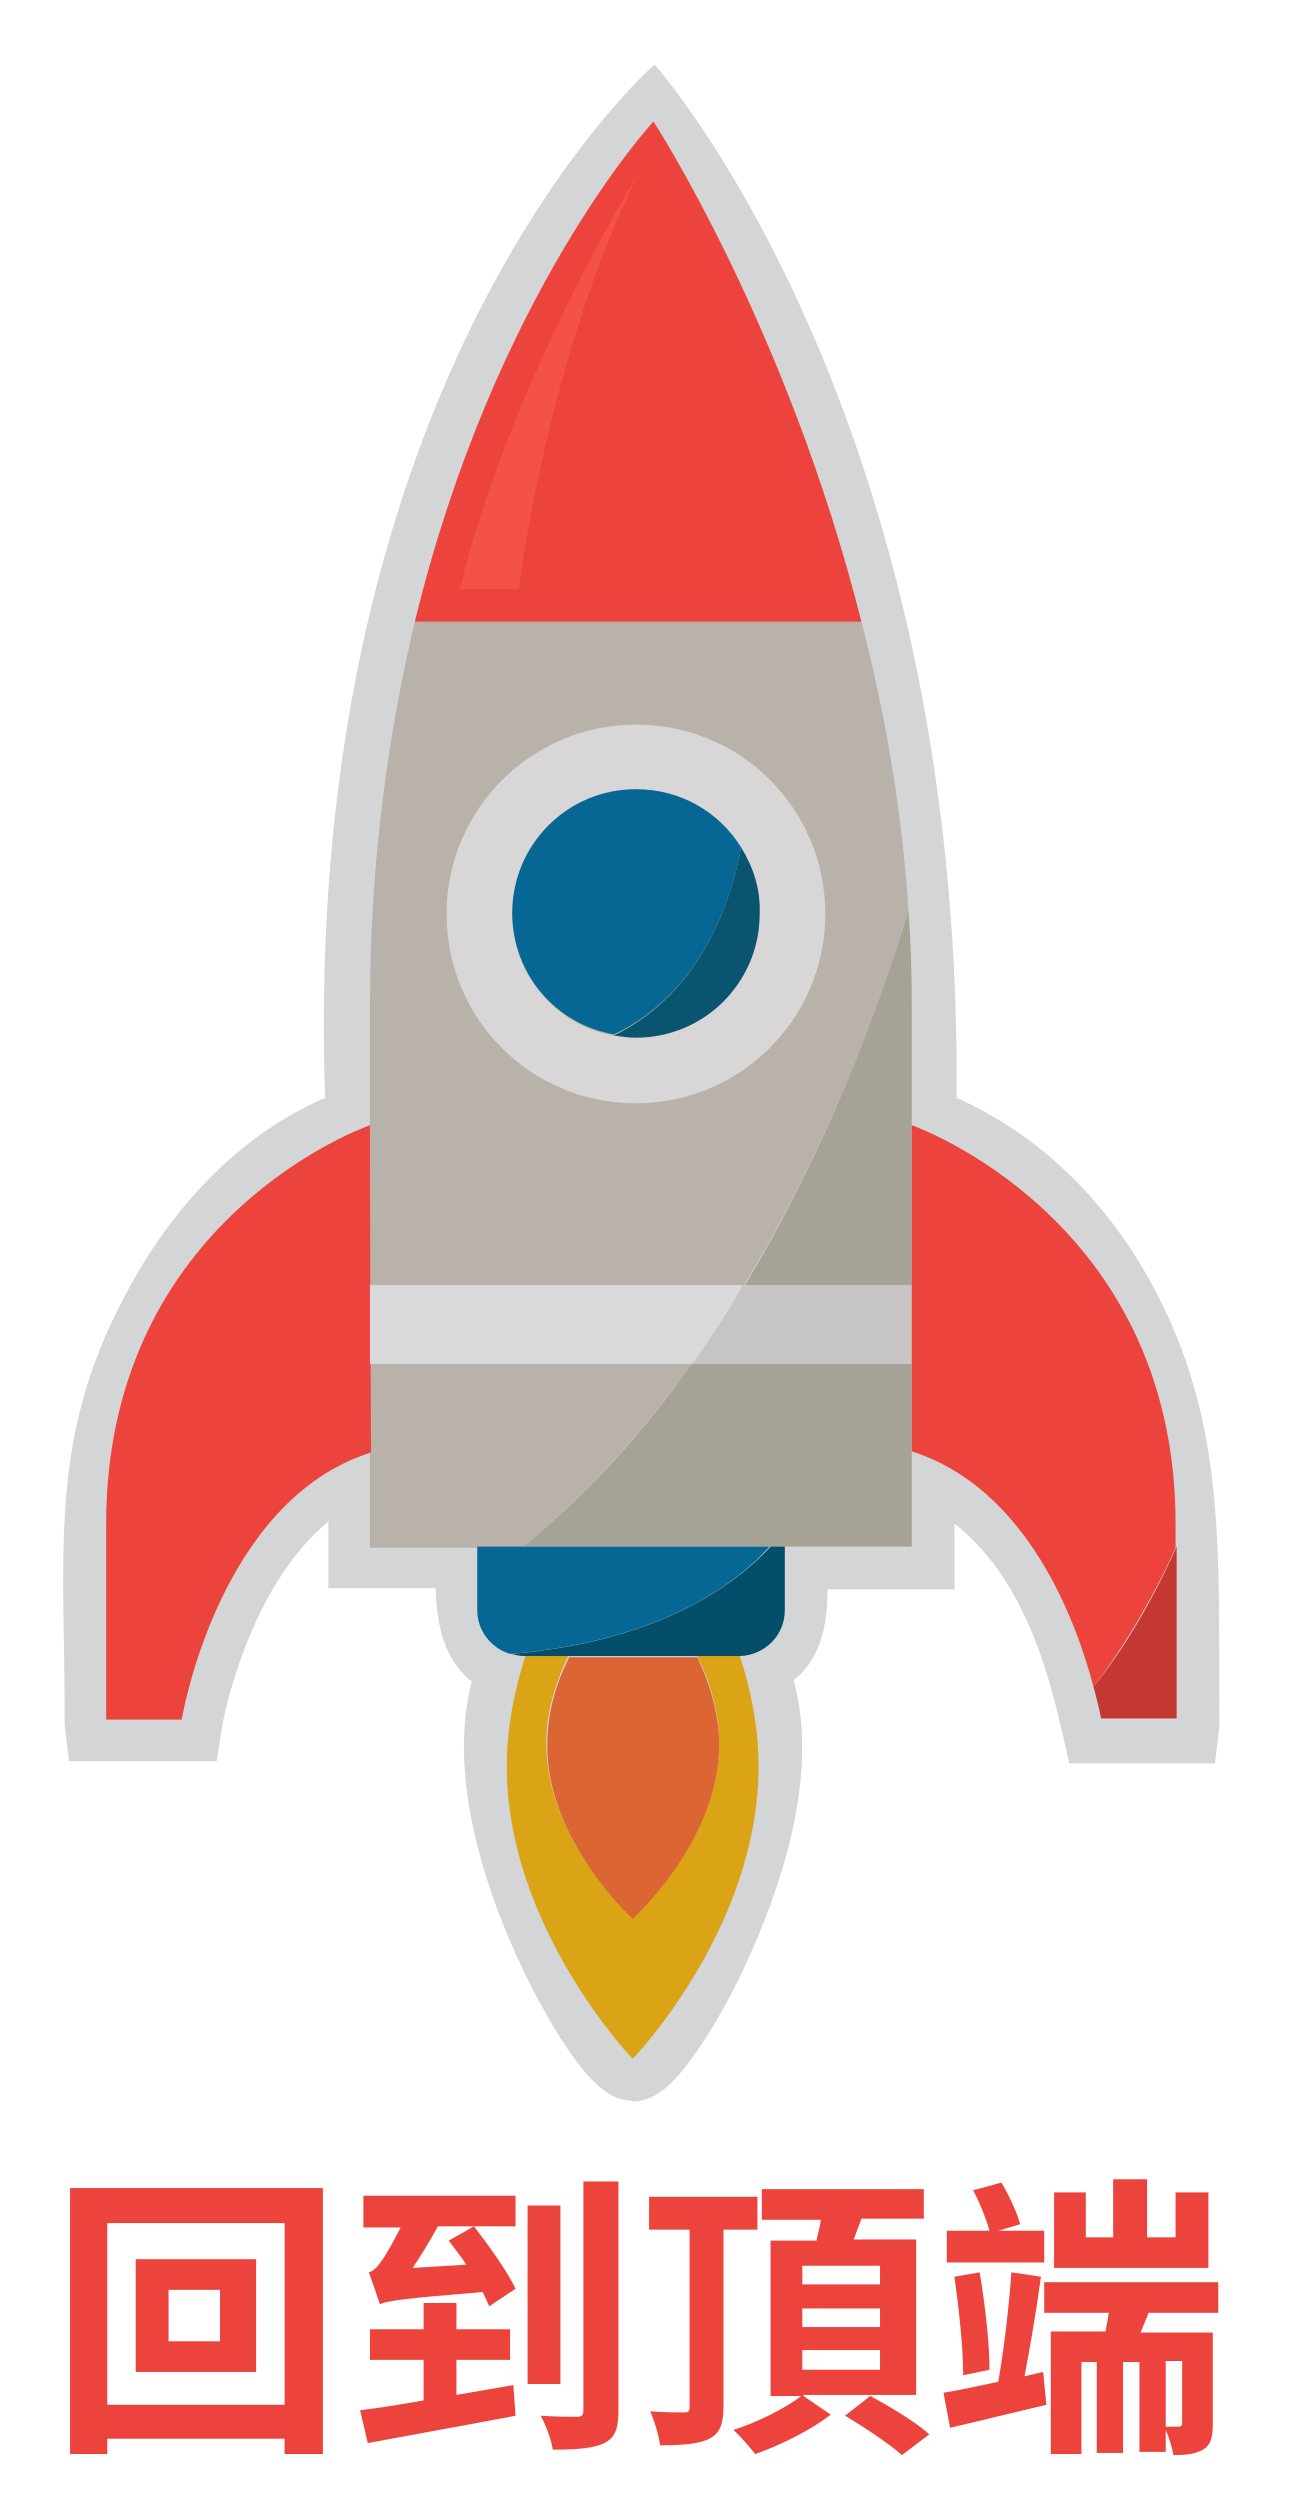
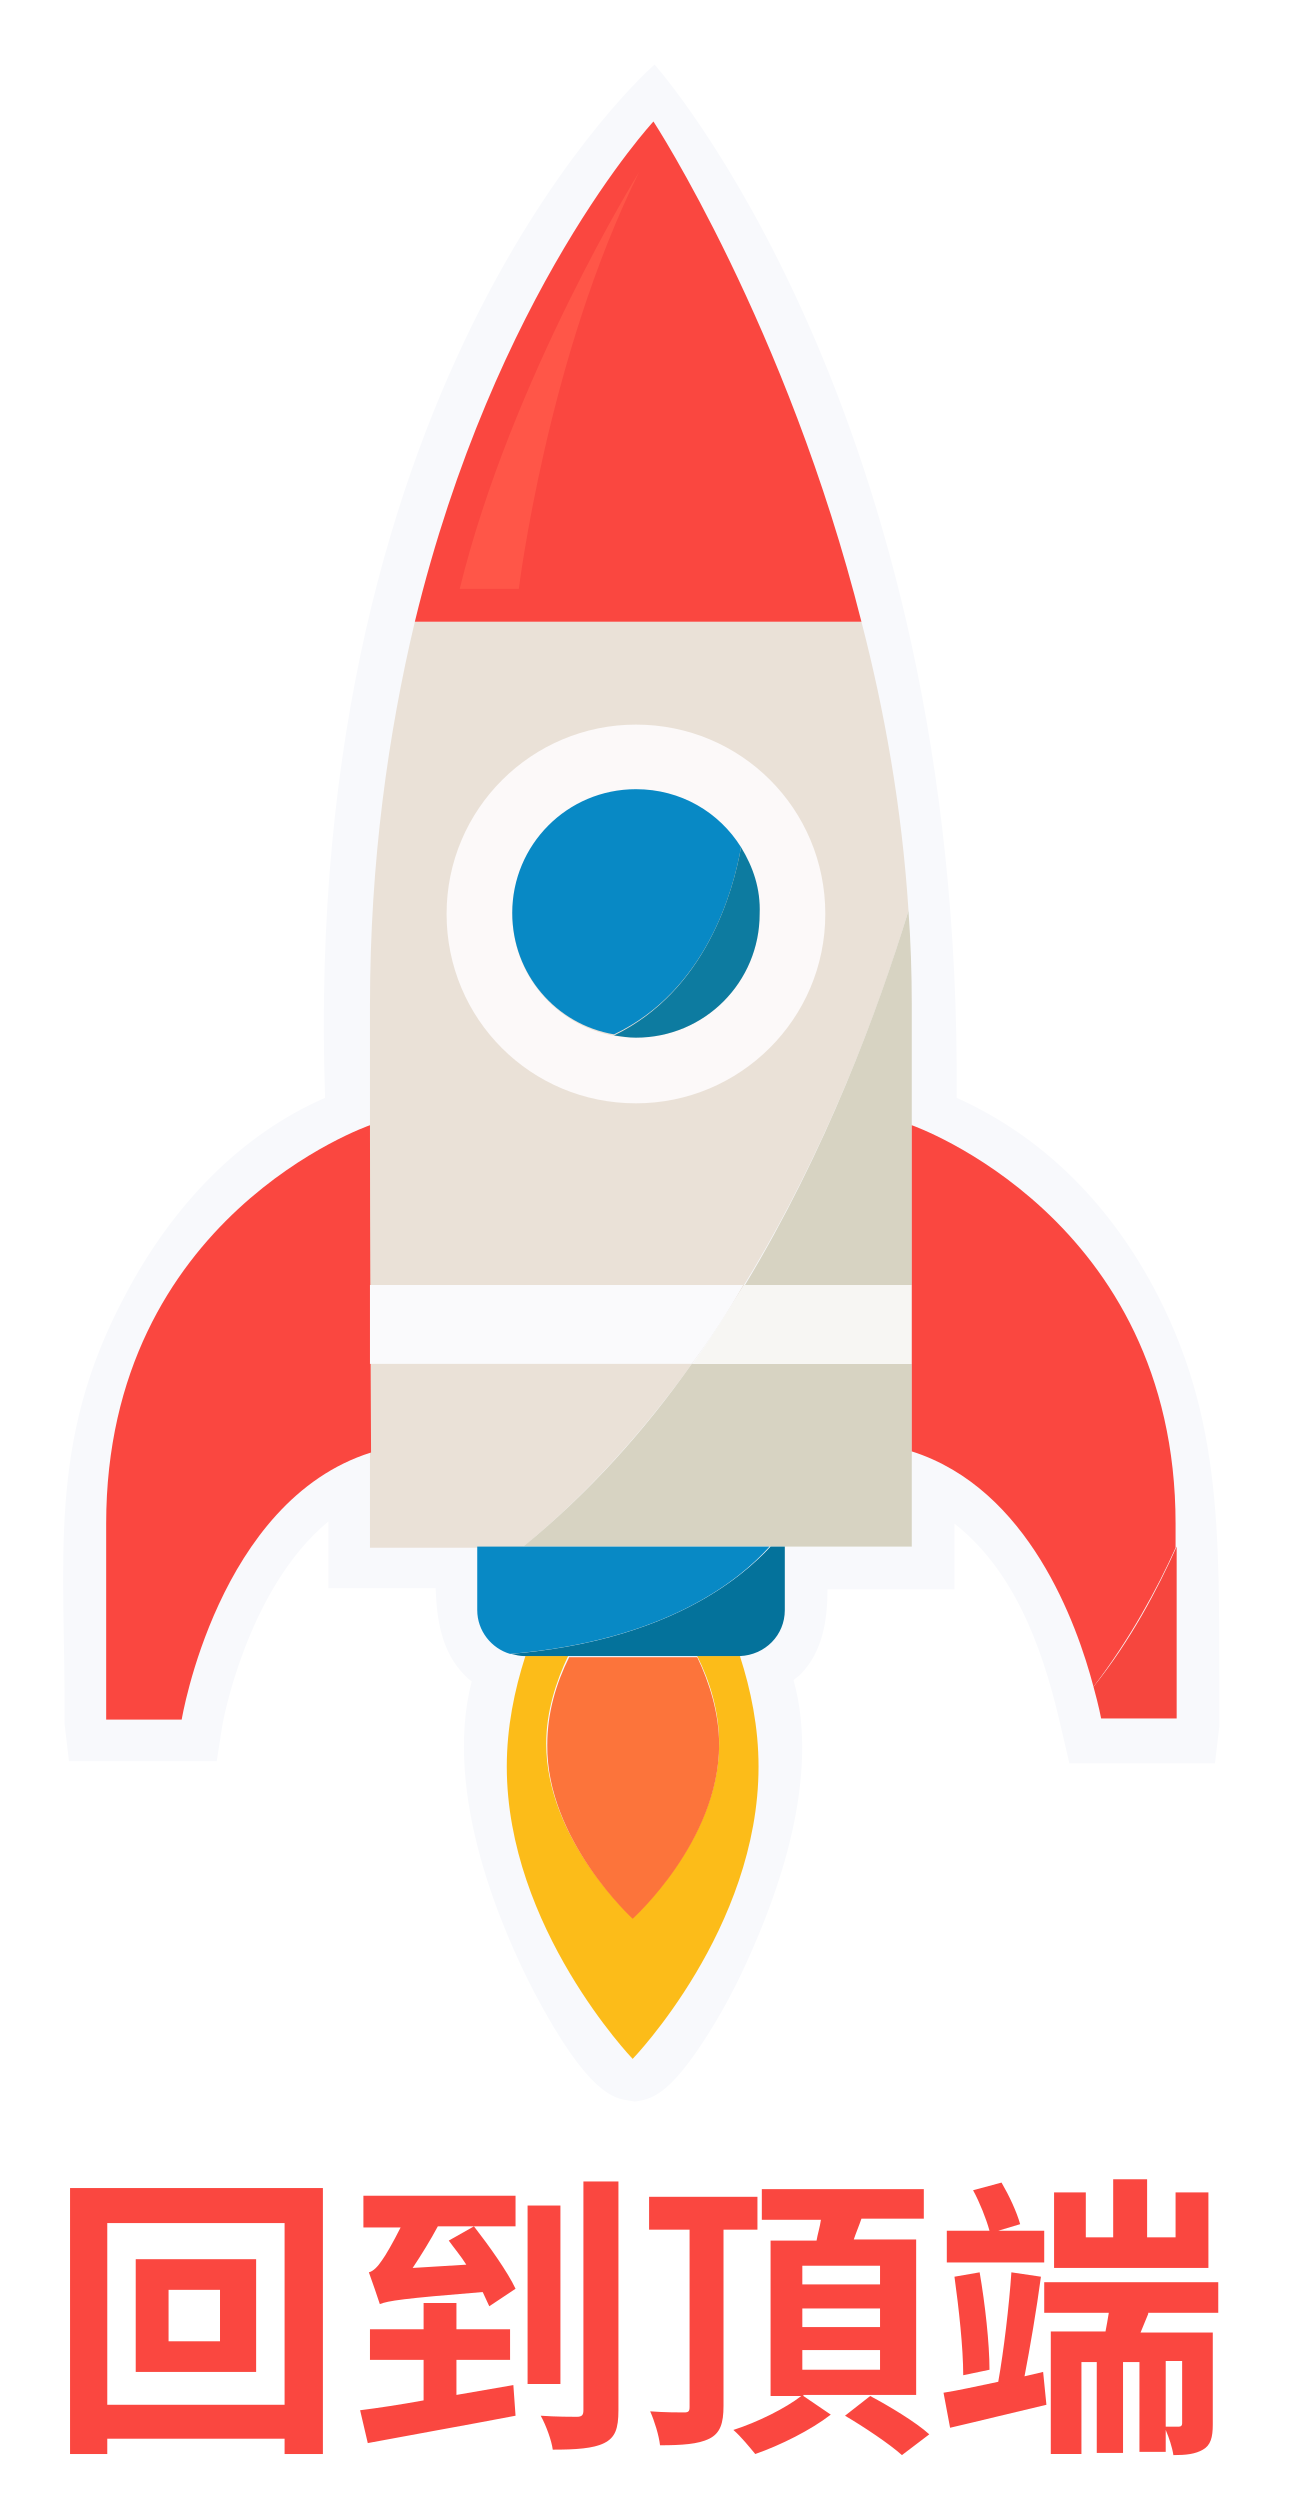
<svg xmlns="http://www.w3.org/2000/svg" version="1.1" id="圖層_1" x="0px" y="0px" viewBox="0 0 117.7 228.4" style="enable-background:new 0 0 117.7 228.4;" xml:space="preserve">
  <style type="text/css">
	.st0{fill:#93A5D8;fill-opacity:0.7;}
- 	.st1{fill:url(#SVGID_1_);}
- 	.st2{fill:url(#SVGID_00000160906708942734622060000005304156145650829976_);}
- 	.st3{fill:url(#SVGID_00000013902939410681012220000000206795714167600820_);}
- 	.st4{fill:url(#SVGID_00000164496186542303851440000018411271794510528915_);}
- 	.st5{fill:url(#SVGID_00000054247039911627907140000010371685214617779328_);}
- 	.st6{fill:url(#SVGID_00000158747158635099571020000008064627080611653053_);}
- 	.st7{fill:#1C1F2A;}
- 	.st8{fill:none;stroke:url(#SVGID_00000178925087627254002190000017083008906499355305_);stroke-width:20;stroke-miterlimit:10;}
- 	.st9{fill:url(#SVGID_00000183967967976169557620000011539651318061187494_);}
- 	.st10{fill:url(#SVGID_00000097497545960832899040000011630913099632009365_);}
- 	.st11{clip-path:url(#SVGID_00000163030380351856029090000011544082057158247863_);fill:#F2F2F2;}
- 	.st12{clip-path:url(#SVGID_00000163030380351856029090000011544082057158247863_);}
- 	.st13{fill:none;stroke:url(#SVGID_00000173852357610842673710000004875145474354198707_);stroke-width:20;stroke-miterlimit:10;}
- 	.st14{fill:url(#SVGID_00000090281248548596679270000013429087433538483596_);}
- 	.st15{fill:url(#SVGID_00000116208589069714067010000002213682820858924418_);}
- 	.st16{clip-path:url(#SVGID_00000094591274032938588230000013834091131332910229_);fill:#F2F2F2;}
- 	.st17{clip-path:url(#SVGID_00000094591274032938588230000013834091131332910229_);}
- 	.st18{fill:none;stroke:url(#SVGID_00000110456706259081162270000008448525490893435810_);stroke-width:20;stroke-miterlimit:10;}
- 	.st19{fill:url(#SVGID_00000036974413403302937130000002849006544366949055_);}
- 	.st20{fill:url(#SVGID_00000076562883622092151960000016147828331020170654_);}
- 	.st21{clip-path:url(#SVGID_00000047020459225107496400000017449131027506033550_);fill:#F2F2F2;}
- 	.st22{clip-path:url(#SVGID_00000047020459225107496400000017449131027506033550_);}
- 	.st23{fill:none;stroke:url(#SVGID_00000013908560319305434040000001666951968163547521_);stroke-width:20;stroke-miterlimit:10;}
- 	.st24{fill:url(#SVGID_00000094619680055264683010000012940891546159476869_);}
- 	.st25{fill:url(#SVGID_00000001639525956614601360000007911255905738248879_);}
- 	.st26{clip-path:url(#SVGID_00000006690852177736723990000014676392113397856435_);fill:#F2F2F2;}
- 	.st27{clip-path:url(#SVGID_00000006690852177736723990000014676392113397856435_);}
- 	.st28{fill:none;stroke:url(#SVGID_00000116941905488377668760000016584113138045450932_);stroke-width:20;stroke-miterlimit:10;}
- 	.st29{fill:url(#SVGID_00000033358733059976264750000011188114442735657355_);}
- 	.st30{fill:url(#SVGID_00000128460138599344436300000000396449340839251328_);}
- 	.st31{fill:none;stroke:url(#SVGID_00000002373423699210453540000017073627695686535601_);stroke-width:20;stroke-miterlimit:10;}
- 	.st32{fill:url(#SVGID_00000162312869098427499760000017814284108747827849_);}
- 	.st33{fill:url(#SVGID_00000111891270340361452650000016201001955338468485_);}
- 	.st34{fill:none;stroke:url(#SVGID_00000133494603823086956700000009377634876429511328_);stroke-width:20;stroke-miterlimit:10;}
- 	.st35{fill:url(#SVGID_00000064333049369131015400000007989949012883853234_);}
- 	.st36{fill:url(#SVGID_00000109751723576989057190000006574743349704730027_);}
- 	.st37{fill:none;stroke:url(#SVGID_00000052801716876715296480000008691108888561335951_);stroke-width:20;stroke-miterlimit:10;}
- 	.st38{fill:url(#SVGID_00000165933374277533761660000011108695360714003079_);}
- 	.st39{fill:url(#SVGID_00000152225419243532607900000004041351591116071049_);}
- 	.st40{fill:url(#SVGID_00000057123058246091530650000018262631160036634290_);}
- 	.st41{fill:url(#SVGID_00000126308136872724092070000011949321437657928842_);}
- 	.st42{fill:url(#SVGID_00000081647836283558663550000004117005591235169674_);}
- 	.st43{fill:url(#SVGID_00000016774301305417048470000008511672333463783828_);}
- 	.st44{fill:url(#SVGID_00000139260432250370167840000000647585668534342810_);}
- 	.st45{fill:url(#SVGID_00000137814521167981985570000009824258119179973526_);}
- 	.st46{fill:url(#SVGID_00000065764483694507155940000005601263904322353043_);}
- 	.st47{fill:url(#SVGID_00000122699103121283784090000015640065291904074389_);}
- 	.st48{fill:url(#SVGID_00000042000896622607187160000010480776880742325648_);}
- 	.st49{fill:url(#SVGID_00000158727771091079676020000013236483490716138414_);}
- 	.st50{fill:url(#SVGID_00000129893047919382764830000004538982068322777989_);}
- 	.st51{fill:url(#SVGID_00000068673049276495117380000017936760816979625366_);}
- 	.st52{fill:url(#SVGID_00000136395125285941281120000009253672686041595793_);}
- 	.st53{fill:url(#SVGID_00000125576996670618423300000005931650245843622042_);}
- 	.st54{fill:url(#SVGID_00000047044052548356189460000006386307057035330748_);}
- 	.st55{fill:#D4D5D7;}
- 	.st56{fill:#B9B2AA;}
- 	.st57{fill:#EC433C;}
- 	.st58{fill:#D8D6D6;}
- 	.st59{fill:#DBA316;}
- 	.st60{fill:#DB6533;}
- 	.st61{fill:#DADADC;}
- 	.st62{fill:#A6A396;}
- 	.st63{fill:#C6C5C3;}
- 	.st64{fill:#F45245;}
- 	.st65{fill:#C53832;}
- 	.st66{fill:#066794;}
- 	.st67{fill:#034E6A;}
- 	.st68{fill:#09556F;}
+ 	.st1{fill:#667CAD;fill-opacity:0.7;}
+ 	.st2{fill:url(#SVGID_1_);}
+ 	.st3{fill:url(#SVGID_00000083794020114681986270000007720898835300620177_);}
+ 	.st4{fill:url(#SVGID_00000103246394368173916260000007040712895214455729_);}
+ 	.st5{fill:url(#SVGID_00000023969446228534895670000012395593449305660823_);}
+ 	.st6{fill:url(#SVGID_00000142160410802278447790000000955711822991873422_);}
+ 	.st7{fill:url(#SVGID_00000031178282061598522380000008507130010558236828_);}
+ 	.st8{fill:#1C1F2A;}
+ 	.st9{fill:none;stroke:url(#SVGID_00000027605180532342822220000017478164079141706930_);stroke-width:20;stroke-miterlimit:10;}
+ 	.st10{fill:url(#SVGID_00000075849138272443920210000005607006239306946736_);}
+ 	.st11{fill:url(#SVGID_00000031185595258040698410000006831286804809498543_);}
+ 	.st12{clip-path:url(#SVGID_00000074422221783701081640000001657048903152142476_);fill:#F2F2F2;}
+ 	.st13{clip-path:url(#SVGID_00000074422221783701081640000001657048903152142476_);}
+ 	.st14{fill:none;stroke:url(#SVGID_00000131329687857757313980000014317269804379981740_);stroke-width:20;stroke-miterlimit:10;}
+ 	.st15{fill:url(#SVGID_00000119098159812397709070000011221131989382918545_);}
+ 	.st16{fill:url(#SVGID_00000043455043153878883320000008380060705189171841_);}
+ 	.st17{clip-path:url(#SVGID_00000078010230903095060920000014382547750478713476_);fill:#F2F2F2;}
+ 	.st18{clip-path:url(#SVGID_00000078010230903095060920000014382547750478713476_);}
+ 	.st19{fill:none;stroke:url(#SVGID_00000181810232889714418650000016122897087394376880_);stroke-width:20;stroke-miterlimit:10;}
+ 	.st20{fill:url(#SVGID_00000171712231374822402350000008962229766828475275_);}
+ 	.st21{fill:url(#SVGID_00000084497663836526743590000013901934862229370012_);}
+ 	.st22{clip-path:url(#SVGID_00000176037449233591669340000010361521140006418614_);fill:#F2F2F2;}
+ 	.st23{clip-path:url(#SVGID_00000176037449233591669340000010361521140006418614_);}
+ 	.st24{fill:none;stroke:url(#SVGID_00000179620535782296085590000005408481333821313187_);stroke-width:20;stroke-miterlimit:10;}
+ 	.st25{fill:url(#SVGID_00000136369665965607165050000006373395942499518120_);}
+ 	.st26{fill:url(#SVGID_00000066483619959050500280000003208694436159404990_);}
+ 	.st27{clip-path:url(#SVGID_00000147940028135874054340000007147098697569593759_);fill:#F2F2F2;}
+ 	.st28{clip-path:url(#SVGID_00000147940028135874054340000007147098697569593759_);}
+ 	.st29{fill:none;stroke:url(#SVGID_00000109007565898072223830000014280979471684476294_);stroke-width:20;stroke-miterlimit:10;}
+ 	.st30{fill:url(#SVGID_00000049200597786928396510000012483507946941053611_);}
+ 	.st31{fill:url(#SVGID_00000080202047575731780110000017358841859695314876_);}
+ 	.st32{fill:none;stroke:url(#SVGID_00000106852437980567016790000017672627853825812888_);stroke-width:20;stroke-miterlimit:10;}
+ 	.st33{fill:url(#SVGID_00000083080303794041534290000006457948587781300398_);}
+ 	.st34{fill:url(#SVGID_00000151516229646774195410000015959512717800164740_);}
+ 	.st35{fill:none;stroke:url(#SVGID_00000003796909134558064970000004697173508635459747_);stroke-width:20;stroke-miterlimit:10;}
+ 	.st36{fill:url(#SVGID_00000127026645589734790720000016526238918326245300_);}
+ 	.st37{fill:url(#SVGID_00000129175253287841422480000011493868732898371772_);}
+ 	.st38{fill:none;stroke:url(#SVGID_00000073706393983647879230000011879317797477491388_);stroke-width:20;stroke-miterlimit:10;}
+ 	.st39{fill:url(#SVGID_00000088103867051130083880000009335591620958718362_);}
+ 	.st40{fill:url(#SVGID_00000057140814166738400390000006181536016909190529_);}
+ 	.st41{fill:url(#SVGID_00000058562501884798200700000006295497378316105602_);}
+ 	.st42{fill:url(#SVGID_00000145038032026968583010000004276316651232561833_);}
+ 	.st43{fill:url(#SVGID_00000013886587835883192950000014720683646888269202_);}
+ 	.st44{fill:url(#SVGID_00000112610615398103947840000007253187857218647219_);}
+ 	.st45{fill:url(#SVGID_00000146496544290670853570000000352576823304056993_);}
+ 	.st46{fill:url(#SVGID_00000070090572773522615600000014952582582549603226_);}
+ 	.st47{fill:url(#SVGID_00000008118625702445315430000007292127430865435290_);}
+ 	.st48{fill:url(#SVGID_00000112617917733360409210000017732996577578233014_);}
+ 	.st49{fill:url(#SVGID_00000081633767125588229820000000635815957385023111_);}
+ 	.st50{fill:url(#SVGID_00000103224111106838898860000018156796165243051422_);}
+ 	.st51{fill:url(#SVGID_00000138575641490402679830000006625736342153054611_);}
+ 	.st52{fill:url(#SVGID_00000049941680127598116650000000289626975306905248_);}
+ 	.st53{fill:url(#SVGID_00000094579052951475140590000005475634103022484882_);}
+ 	.st54{fill:url(#SVGID_00000132799926106923827240000013673502628491899268_);}
+ 	.st55{fill:url(#SVGID_00000036957696395540604610000015989347999467432108_);}
+ 	.st56{fill:#F8F9FC;}
+ 	.st57{fill:#EAE1D7;}
+ 	.st58{fill:#FA4740;}
+ 	.st59{fill:#FCF9F9;}
+ 	.st60{fill:#FCBC19;}
+ 	.st61{fill:#FC743B;}
+ 	.st62{fill:#FAFAFC;}
+ 	.st63{fill:#D7D3C2;}
+ 	.st64{fill:#F7F6F3;}
+ 	.st65{fill:#FF5648;}
+ 	.st66{fill:#F6463E;}
+ 	.st67{fill:#0889C5;}
+ 	.st68{fill:#04729B;}
+ 	.st69{fill:#0D7BA0;}
+ 	.st70{fill:none;}
</style>
  <g>
-     <path class="st55" d="M105.8,118.4c-4.3-8.4-10.6-14.6-18.4-18.1C87.9,37.3,59.8,5.9,59.8,5.9s-32.4,28-30.1,94.4   c-7.6,3.3-13.9,9.7-18.3,18.1c-7.2,13.5-5.4,24.1-5.5,39.1l0.4,3.4l13.5,0l0.5-3.2c0-0.1,2.2-12.5,9.7-18.7v6.1h9.8   c0.1,2.8,0.5,5.8,2.7,8c0.2,0.2,0.4,0.4,0.6,0.5c-2.7,10.4,2.9,23,5.7,28.4c5,9.5,7.4,9.7,8.6,9.9l0.6,0.1l0.6-0.1   c1.4-0.3,2.8-1.2,5.2-4.7c1.5-2.2,3.1-5,4.4-7.9c2.8-6.1,6.8-16.8,4.3-25.8c0.2-0.2,0.4-0.3,0.6-0.5c2.1-2.1,2.5-5.1,2.5-7.8h11.6   v-6c6,4.7,8.4,12.7,9.8,18.9l0.7,3h13.3l0.4-3.4C111.3,142.2,112.1,130.7,105.8,118.4z" />
+     <path class="st56" d="M105.8,118.4c-4.3-8.4-10.6-14.6-18.4-18.1C87.9,37.3,59.8,5.9,59.8,5.9s-32.4,28-30.1,94.4   c-7.6,3.3-13.9,9.7-18.3,18.1c-7.2,13.5-5.4,24.1-5.5,39.1l0.4,3.4l13.5,0l0.5-3.2c0-0.1,2.2-12.5,9.7-18.7v6.1h9.8   c0.1,2.8,0.5,5.8,2.7,8c0.2,0.2,0.4,0.4,0.6,0.5c-2.7,10.4,2.9,23,5.7,28.4c5,9.5,7.4,9.7,8.6,9.9l0.6,0.1l0.6-0.1   c1.4-0.3,2.8-1.2,5.2-4.7c1.5-2.2,3.1-5,4.4-7.9c2.8-6.1,6.8-16.8,4.3-25.8c0.2-0.2,0.4-0.3,0.6-0.5c2.1-2.1,2.5-5.1,2.5-7.8h11.6   v-6c6,4.7,8.4,12.7,9.8,18.9l0.7,3h13.3l0.4-3.4C111.3,142.2,112.1,130.7,105.8,118.4z" />
    <g>
-       <path class="st56" d="M83,83.2c-0.6-9.4-2.2-18.3-4.3-26.4H37.9c-2.4,10.1-4.1,21.8-4.1,35.1c0,20.5,0,49.5,0,49.5h13.9    C67.8,124.9,78.3,98.7,83,83.2z" />
-       <path class="st57" d="M59.7,11.1c0,0-14.5,15.6-21.8,45.7h40.8C71.9,29.8,59.7,11.1,59.7,11.1z" />
-       <path class="st58" d="M58.1,66.2c-9.5,0-17.3,7.7-17.3,17.3s7.7,17.3,17.3,17.3c9.5,0,17.3-7.7,17.3-17.3S67.7,66.2,58.1,66.2z     M58.1,94.8c-6.3,0-11.3-5.1-11.3-11.3s5.1-11.3,11.3-11.3s11.3,5.1,11.3,11.3S64.4,94.8,58.1,94.8z" />
-       <path class="st59" d="M63.7,151.3c1.2,2.4,2,5.1,2,8c0,8.8-7.9,15.9-7.9,15.9s-7.9-7.1-7.9-15.9c0-2.9,0.9-5.7,2-8h-3.9    c-1,3.1-1.7,6.5-1.7,10.1c0,14.7,11.5,26.7,11.5,26.7s11.5-11.9,11.5-26.7c0-3.6-0.7-7-1.7-10.1c0,0-0.1,0-0.1,0H63.7z" />
-       <path class="st60" d="M57.8,175.3c0,0,7.9-7.1,7.9-15.9c0-2.9-0.9-5.7-2-8H52c-1.2,2.4-2,5.1-2,8    C49.9,168.1,57.8,175.3,57.8,175.3z" />
-       <path class="st57" d="M33.8,102.8c0,0-24.1,8.3-24.1,36.4c0,4.2,0,17.9,0,17.9h6.9c0,0,3.3-20,17.3-24.4    C33.8,115.7,33.8,102.8,33.8,102.8z" />
-       <path class="st61" d="M33.8,117.4v7.2h29.4c1.7-2.3,3.3-4.7,4.7-7.2H33.8z" />
-       <path class="st62" d="M47.8,141.3h35.5c0,0,0-7.3,0-16.7H63.2C58.9,130.7,53.8,136.4,47.8,141.3z" />
-       <path class="st62" d="M83.3,91.8c0-2.9-0.1-5.8-0.3-8.6c-2.8,9.1-7.5,21.9-15,34.3h15.3C83.3,108.2,83.3,98.3,83.3,91.8z" />
-       <path class="st63" d="M68,117.4c-1.5,2.4-3,4.8-4.7,7.2h20.1c0-2.3,0-4.7,0-7.2H68z" />
-       <path class="st64" d="M58.4,15.7c0,0-11.7,18.9-16.4,38.1c5.4,0,5.4,0,5.4,0S50,32.6,58.4,15.7z" />
-       <path class="st57" d="M107.4,139.2c0-28-24.1-36.4-24.1-36.4s0,12.8,0,29.8c10.7,3.4,15.1,15.8,16.6,21.5    c3.3-4.3,5.9-9.1,7.5-12.7C107.4,140.5,107.4,139.8,107.4,139.2z" />
-       <path class="st65" d="M99.9,154.1c0.5,1.8,0.7,2.9,0.7,2.9h6.9c0,0,0-10.2,0-15.7C105.8,145.1,103.3,149.9,99.9,154.1z" />
-       <path class="st66" d="M70.3,141.3h-7.5h-10h-9.2v5.8c0,1.9,1.3,3.5,3,4C61,149.9,67.7,144.2,70.3,141.3z" />
-       <path class="st67" d="M46.7,151.1c0.4,0.1,0.8,0.2,1.2,0.2h0.2H52h11.7h3.8c0,0,0.1,0,0.1,0c2.3-0.1,4.1-1.9,4.1-4.2v-5.8h-1.3    C67.7,144.2,61,149.9,46.7,151.1z" />
-       <path class="st66" d="M67.7,77.4c-2-3.2-5.5-5.3-9.6-5.3c-6.3,0-11.3,5.1-11.3,11.3c0,5.6,4,10.2,9.3,11.1    C64.5,90.5,67,81.4,67.7,77.4z" />
-       <path class="st68" d="M67.7,77.4c-0.7,4-3.2,13.1-11.6,17.2c0.7,0.1,1.3,0.2,2,0.2c6.3,0,11.3-5.1,11.3-11.3    C69.5,81.2,68.8,79.2,67.7,77.4z" />
+       <path class="st57" d="M83,83.2c-0.6-9.4-2.2-18.3-4.3-26.4H37.9c-2.4,10.1-4.1,21.8-4.1,35.1c0,20.5,0,49.5,0,49.5h13.9    C67.8,124.9,78.3,98.7,83,83.2z" />
+       <path class="st58" d="M59.7,11.1c0,0-14.5,15.6-21.8,45.7h40.8C71.9,29.8,59.7,11.1,59.7,11.1z" />
+       <path class="st59" d="M58.1,66.2c-9.5,0-17.3,7.7-17.3,17.3s7.7,17.3,17.3,17.3c9.5,0,17.3-7.7,17.3-17.3S67.7,66.2,58.1,66.2z     M58.1,94.8c-6.3,0-11.3-5.1-11.3-11.3s5.1-11.3,11.3-11.3s11.3,5.1,11.3,11.3S64.4,94.8,58.1,94.8z" />
+       <path class="st60" d="M63.7,151.3c1.2,2.4,2,5.1,2,8c0,8.8-7.9,15.9-7.9,15.9s-7.9-7.1-7.9-15.9c0-2.9,0.9-5.7,2-8h-3.9    c-1,3.1-1.7,6.5-1.7,10.1c0,14.7,11.5,26.7,11.5,26.7s11.5-11.9,11.5-26.7c0-3.6-0.7-7-1.7-10.1c0,0-0.1,0-0.1,0H63.7z" />
+       <path class="st61" d="M57.8,175.3c0,0,7.9-7.1,7.9-15.9c0-2.9-0.9-5.7-2-8H52c-1.2,2.4-2,5.1-2,8    C49.9,168.1,57.8,175.3,57.8,175.3z" />
+       <path class="st58" d="M33.8,102.8c0,0-24.1,8.3-24.1,36.4c0,4.2,0,17.9,0,17.9h6.9c0,0,3.3-20,17.3-24.4    C33.8,115.7,33.8,102.8,33.8,102.8z" />
+       <path class="st62" d="M33.8,117.4v7.2h29.4c1.7-2.3,3.3-4.7,4.7-7.2H33.8z" />
+       <path class="st63" d="M47.8,141.3h35.5c0,0,0-7.3,0-16.7H63.2C58.9,130.7,53.8,136.4,47.8,141.3z" />
+       <path class="st63" d="M83.3,91.8c0-2.9-0.1-5.8-0.3-8.6c-2.8,9.1-7.5,21.9-15,34.3h15.3C83.3,108.2,83.3,98.3,83.3,91.8z" />
+       <path class="st64" d="M68,117.4c-1.5,2.4-3,4.8-4.7,7.2h20.1c0-2.3,0-4.7,0-7.2H68z" />
+       <path class="st65" d="M58.4,15.7c0,0-11.7,18.9-16.4,38.1c5.4,0,5.4,0,5.4,0S50,32.6,58.4,15.7z" />
+       <path class="st58" d="M107.4,139.2c0-28-24.1-36.4-24.1-36.4s0,12.8,0,29.8c10.7,3.4,15.1,15.8,16.6,21.5    c3.3-4.3,5.9-9.1,7.5-12.7C107.4,140.5,107.4,139.8,107.4,139.2z" />
+       <path class="st66" d="M99.9,154.1c0.5,1.8,0.7,2.9,0.7,2.9h6.9c0,0,0-10.2,0-15.7C105.8,145.1,103.3,149.9,99.9,154.1z" />
+       <path class="st67" d="M70.3,141.3h-7.5h-10h-9.2v5.8c0,1.9,1.3,3.5,3,4C61,149.9,67.7,144.2,70.3,141.3z" />
+       <path class="st68" d="M46.7,151.1c0.4,0.1,0.8,0.2,1.2,0.2h0.2H52h11.7h3.8c0,0,0.1,0,0.1,0c2.3-0.1,4.1-1.9,4.1-4.2v-5.8h-1.3    C67.7,144.2,61,149.9,46.7,151.1z" />
+       <path class="st67" d="M67.7,77.4c-2-3.2-5.5-5.3-9.6-5.3c-6.3,0-11.3,5.1-11.3,11.3c0,5.6,4,10.2,9.3,11.1    C64.5,90.5,67,81.4,67.7,77.4z" />
+       <path class="st69" d="M67.7,77.4c-0.7,4-3.2,13.1-11.6,17.2c0.7,0.1,1.3,0.2,2,0.2c6.3,0,11.3-5.1,11.3-11.3    C69.5,81.2,68.8,79.2,67.7,77.4z" />
    </g>
  </g>
  <g>
    <g>
-       <path class="st57" d="M29.5,199.9v24.3H26v-1.4H9.8v1.4H6.4v-24.3H29.5z M26,219.7v-16.6H9.8v16.6H26z M23.4,206.4v10.3h-11v-10.3    H23.4z M20.1,209.2h-4.7v4.7h4.7V209.2z" />
-       <path class="st57" d="M41.7,218.8c1.7-0.3,3.5-0.6,5.2-0.9l0.2,2.8c-4.7,0.9-9.8,1.8-13.5,2.5l-0.7-3c1.6-0.2,3.6-0.5,5.8-0.9    v-3.7h-4.9v-2.8h4.9v-2.4h3v2.4h4.9v2.8h-4.9V218.8z M33.1,200.6h14v2.8h-3.8c1.4,1.8,3.1,4.2,3.8,5.7l-2.4,1.6    c-0.2-0.4-0.4-0.9-0.6-1.3c-7.4,0.6-8.6,0.8-9.4,1.1c-0.2-0.6-0.7-2.1-1-2.9c0.4-0.1,0.8-0.5,1.2-1.1c0.3-0.4,1-1.6,1.7-3h-3.4    V200.6z M42.6,206.9c-0.5-0.8-1.1-1.5-1.6-2.2l2.3-1.3H40c-0.7,1.3-1.5,2.6-2.3,3.8L42.6,206.9z M51.2,217.8h-3v-16.3h3V217.8z     M56.5,199.3v20.9c0,1.7-0.3,2.5-1.3,3c-1,0.5-2.6,0.6-4.7,0.6c-0.1-0.8-0.6-2.2-1.1-3.1c1.4,0.1,2.9,0.1,3.3,0.1    c0.5,0,0.6-0.2,0.6-0.6v-20.9H56.5z" />
-       <path class="st57" d="M66.1,203.5v16.3c0,1.6-0.3,2.5-1.3,3c-1,0.5-2.5,0.6-4.5,0.6c-0.1-0.9-0.5-2.2-0.9-3.1    c1.3,0.1,2.6,0.1,3.1,0.1c0.4,0,0.5-0.1,0.5-0.5v-16.2h-3.7v-3h9.9v3H66.1z M73.4,218.9l2.5,1.7c-1.8,1.4-4.6,2.8-6.9,3.6    c-0.5-0.6-1.3-1.6-2-2.2c2.2-0.7,4.8-2,6.2-3.1h-2.8v-14.2h4.2c0.1-0.6,0.3-1.2,0.4-1.9h-5.4V200h14.8v2.7h-5.7    c-0.2,0.6-0.5,1.3-0.7,1.9h5.7v14.2H73.4z M73.3,208.7h7.1V207h-7.1V208.7z M73.3,212.6h7.1v-1.7h-7.1V212.6z M73.3,216.5h7.1    v-1.8h-7.1V216.5z M79.5,218.9c1.7,0.9,4.2,2.4,5.4,3.5l-2.5,1.9c-1.1-1-3.5-2.6-5.2-3.6L79.5,218.9z" />
-       <path class="st57" d="M95.3,216.7l0.3,3c-3,0.7-6.2,1.5-8.8,2.1l-0.6-3.2c1.3-0.2,3.1-0.6,5-1c0.5-2.8,1-7,1.2-10l2.7,0.4    c-0.4,3-1,6.5-1.5,9.1L95.3,216.7z M95.6,206.7h-9.1v-2.9h3.9c-0.3-1.1-0.9-2.6-1.5-3.7l2.6-0.7c0.7,1.2,1.4,2.7,1.7,3.8l-2,0.6    h4.2V206.7z M88,217c0-2.5-0.4-6.1-0.8-9l2.3-0.4c0.5,2.9,0.9,6.5,0.9,8.9L88,217z M104.9,211.4l-0.7,1.7h6.6v8.4    c0,1.2-0.2,1.9-0.9,2.3c-0.7,0.4-1.5,0.5-2.7,0.5c-0.1-0.7-0.4-1.6-0.7-2.3v2h-2.4v-8.2h-1.5v8.3h-2.4v-8.3h-1.4v8.4H96V213h5    c0.1-0.5,0.2-1.1,0.3-1.7h-5.9v-2.8h15.9v2.8H104.9z M110.5,207.2H96.3v-6.9h2.9v4.1h2.5v-5.3h3.1v5.3h2.6v-4.1h3V207.2z     M108,215.7h-1.5v6c0.5,0,1,0,1.2,0c0.2,0,0.3-0.1,0.3-0.3V215.7z" />
+       <path class="st58" d="M29.5,199.9v24.3H26v-1.4H9.8v1.4H6.4v-24.3H29.5z M26,219.7v-16.6H9.8v16.6H26z M23.4,206.4v10.3h-11v-10.3    H23.4z M20.1,209.2h-4.7v4.7h4.7V209.2z" />
+       <path class="st58" d="M41.7,218.8c1.7-0.3,3.5-0.6,5.2-0.9l0.2,2.8c-4.7,0.9-9.8,1.8-13.5,2.5l-0.7-3c1.6-0.2,3.6-0.5,5.8-0.9    v-3.7h-4.9v-2.8h4.9v-2.4h3v2.4h4.9v2.8h-4.9V218.8z M33.1,200.6h14v2.8h-3.8c1.4,1.8,3.1,4.2,3.8,5.7l-2.4,1.6    c-0.2-0.4-0.4-0.9-0.6-1.3c-7.4,0.6-8.6,0.8-9.4,1.1c-0.2-0.6-0.7-2.1-1-2.9c0.4-0.1,0.8-0.5,1.2-1.1c0.3-0.4,1-1.6,1.7-3h-3.4    V200.6z M42.6,206.9c-0.5-0.8-1.1-1.5-1.6-2.2l2.3-1.3H40c-0.7,1.3-1.5,2.6-2.3,3.8L42.6,206.9z M51.2,217.8h-3v-16.3h3V217.8z     M56.5,199.3v20.9c0,1.7-0.3,2.5-1.3,3c-1,0.5-2.6,0.6-4.7,0.6c-0.1-0.8-0.6-2.2-1.1-3.1c1.4,0.1,2.9,0.1,3.3,0.1    c0.5,0,0.6-0.2,0.6-0.6v-20.9H56.5z" />
+       <path class="st58" d="M66.1,203.5v16.3c0,1.6-0.3,2.5-1.3,3c-1,0.5-2.5,0.6-4.5,0.6c-0.1-0.9-0.5-2.2-0.9-3.1    c1.3,0.1,2.6,0.1,3.1,0.1c0.4,0,0.5-0.1,0.5-0.5v-16.2h-3.7v-3h9.9v3H66.1z M73.4,218.9l2.5,1.7c-1.8,1.4-4.6,2.8-6.9,3.6    c-0.5-0.6-1.3-1.6-2-2.2c2.2-0.7,4.8-2,6.2-3.1h-2.8v-14.2h4.2c0.1-0.6,0.3-1.2,0.4-1.9h-5.4V200h14.8v2.7h-5.7    c-0.2,0.6-0.5,1.3-0.7,1.9h5.7v14.2H73.4z M73.3,208.7h7.1V207h-7.1V208.7z M73.3,212.6h7.1v-1.7h-7.1V212.6z M73.3,216.5h7.1    v-1.8h-7.1V216.5z M79.5,218.9c1.7,0.9,4.2,2.4,5.4,3.5l-2.5,1.9c-1.1-1-3.5-2.6-5.2-3.6L79.5,218.9z" />
+       <path class="st58" d="M95.3,216.7l0.3,3c-3,0.7-6.2,1.5-8.8,2.1l-0.6-3.2c1.3-0.2,3.1-0.6,5-1c0.5-2.8,1-7,1.2-10l2.7,0.4    c-0.4,3-1,6.5-1.5,9.1L95.3,216.7z M95.6,206.7h-9.1v-2.9h3.9c-0.3-1.1-0.9-2.6-1.5-3.7l2.6-0.7c0.7,1.2,1.4,2.7,1.7,3.8l-2,0.6    h4.2V206.7z M88,217c0-2.5-0.4-6.1-0.8-9l2.3-0.4c0.5,2.9,0.9,6.5,0.9,8.9L88,217z M104.9,211.4l-0.7,1.7h6.6v8.4    c0,1.2-0.2,1.9-0.9,2.3c-0.7,0.4-1.5,0.5-2.7,0.5c-0.1-0.7-0.4-1.6-0.7-2.3v2h-2.4v-8.2h-1.5v8.3h-2.4v-8.3h-1.4v8.4H96V213h5    c0.1-0.5,0.2-1.1,0.3-1.7h-5.9v-2.8h15.9v2.8H104.9z M110.5,207.2H96.3v-6.9h2.9v4.1h2.5v-5.3h3.1v5.3h2.6v-4.1h3V207.2z     M108,215.7h-1.5v6c0.5,0,1,0,1.2,0c0.2,0,0.3-0.1,0.3-0.3V215.7z" />
    </g>
  </g>
</svg>
